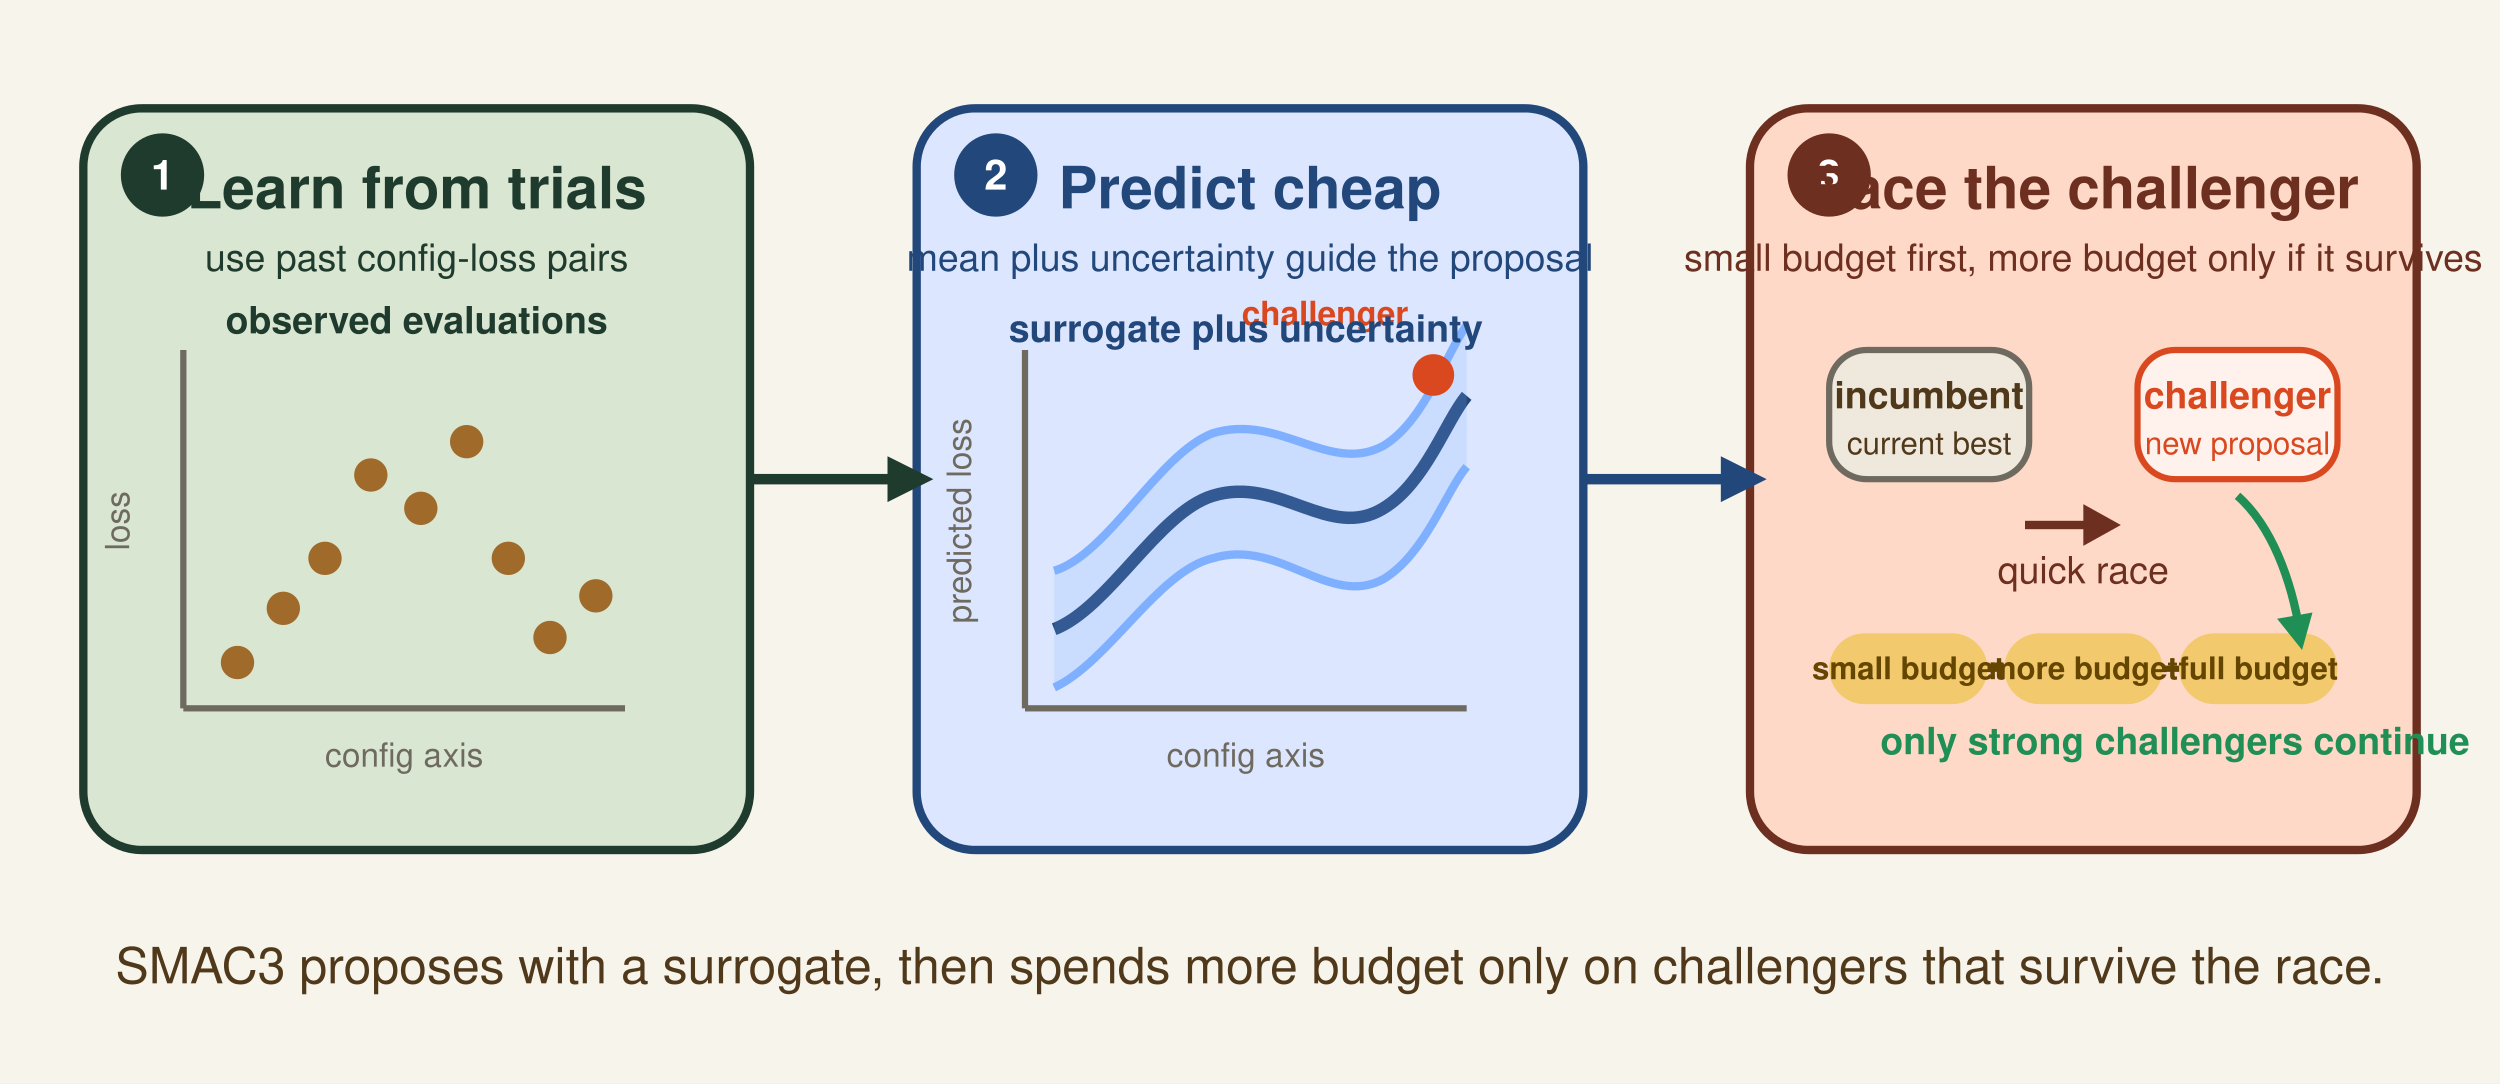
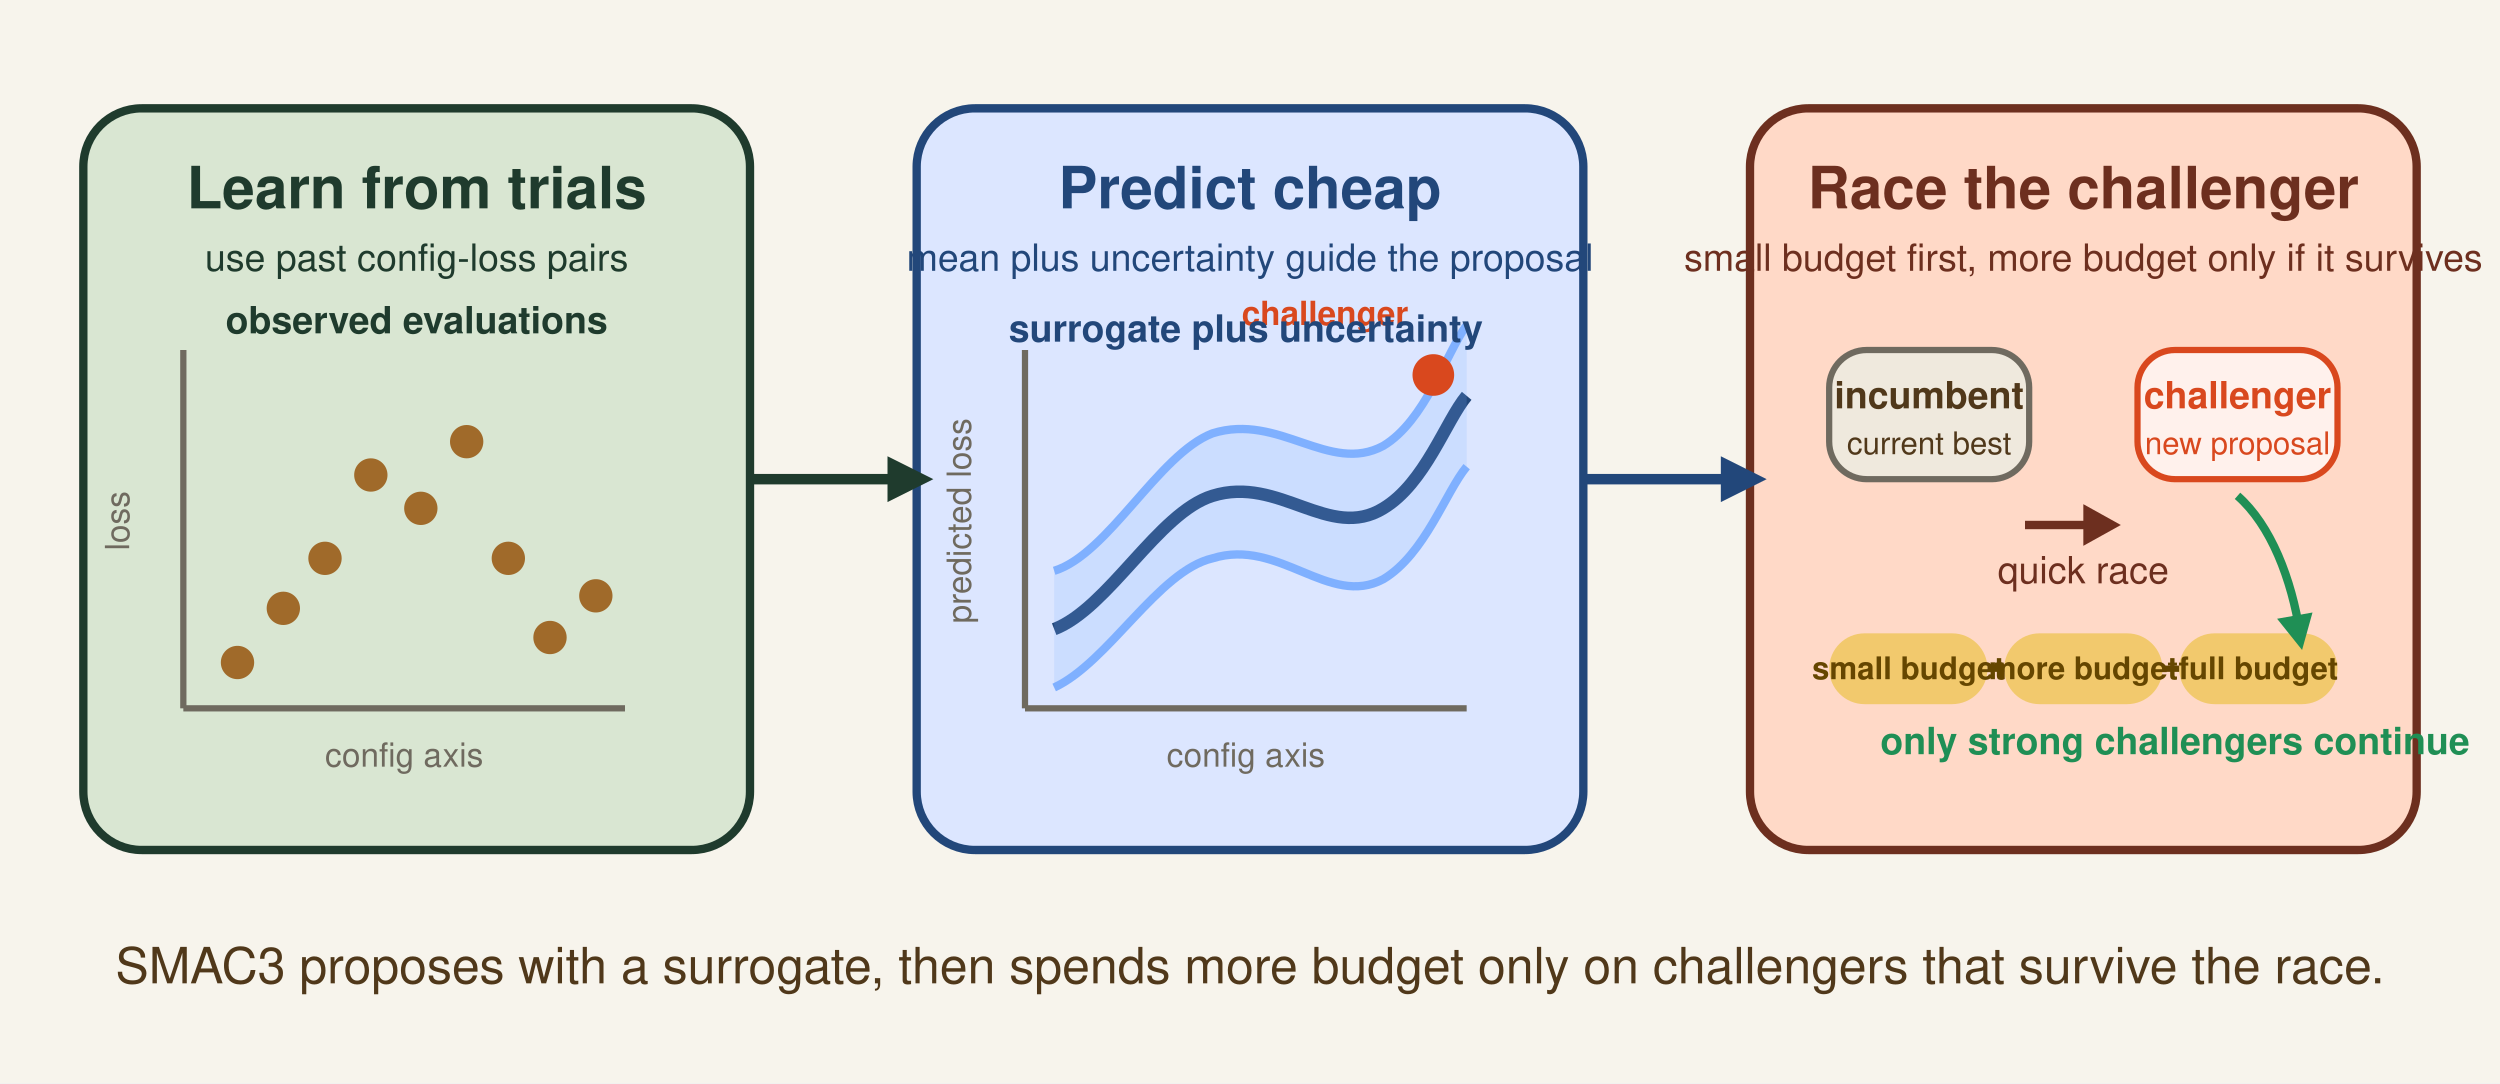
<svg xmlns="http://www.w3.org/2000/svg" width="1200" height="520" viewBox="0 0 1200 520">
  <rect width="1200" height="520" fill="#f7f4ec" />
  <rect x="40" y="52" width="320" height="356" rx="28" fill="#d9e6d2" stroke="#1f3b2d" stroke-width="4" />
  <rect x="440" y="52" width="320" height="356" rx="28" fill="#dce6ff" stroke="#22477a" stroke-width="4" />
  <rect x="840" y="52" width="320" height="356" rx="28" fill="#ffd9c7" stroke="#6d2f1f" stroke-width="4" />
-   <circle cx="78" cy="84" r="20" fill="#1f3b2d" />
-   <text x="78" y="91" text-anchor="middle" font-family="Helvetica, Arial, sans-serif" font-size="20" font-weight="700" fill="#ffffff">1</text>
-   <circle cx="478" cy="84" r="20" fill="#22477a" />
-   <text x="478" y="91" text-anchor="middle" font-family="Helvetica, Arial, sans-serif" font-size="20" font-weight="700" fill="#ffffff">2</text>
-   <circle cx="878" cy="84" r="20" fill="#6d2f1f" />
-   <text x="878" y="91" text-anchor="middle" font-family="Helvetica, Arial, sans-serif" font-size="20" font-weight="700" fill="#ffffff">3</text>
  <text x="200" y="100" text-anchor="middle" font-family="Helvetica, Arial, sans-serif" font-size="28" font-weight="700" fill="#1f3b2d">Learn from trials</text>
  <text x="600" y="100" text-anchor="middle" font-family="Helvetica, Arial, sans-serif" font-size="28" font-weight="700" fill="#22477a">Predict cheap</text>
  <text x="1000" y="100" text-anchor="middle" font-family="Helvetica, Arial, sans-serif" font-size="28" font-weight="700" fill="#6d2f1f">Race the challenger</text>
  <text x="200" y="130" text-anchor="middle" font-family="Helvetica, Arial, sans-serif" font-size="18" fill="#1f3b2d">use past config-loss pairs</text>
  <text x="600" y="130" text-anchor="middle" font-family="Helvetica, Arial, sans-serif" font-size="18" fill="#22477a">mean plus uncertainty guide the proposal</text>
  <text x="1000" y="130" text-anchor="middle" font-family="Helvetica, Arial, sans-serif" font-size="18" fill="#6d2f1f">small budget first, more budget only if it survives</text>
  <line x1="88" y1="340" x2="300" y2="340" stroke="#6f6a5f" stroke-width="3" />
  <line x1="88" y1="340" x2="88" y2="168" stroke="#6f6a5f" stroke-width="3" />
  <text x="194" y="368" text-anchor="middle" font-family="Helvetica, Arial, sans-serif" font-size="16" fill="#6f6a5f">config axis</text>
  <text x="62" y="250" text-anchor="middle" transform="rotate(-90 62 250)" font-family="Helvetica, Arial, sans-serif" font-size="16" fill="#6f6a5f">loss</text>
  <circle cx="114" cy="318" r="8" fill="#a06a2a" />
  <circle cx="136" cy="292" r="8" fill="#a06a2a" />
  <circle cx="156" cy="268" r="8" fill="#a06a2a" />
  <circle cx="178" cy="228" r="8" fill="#a06a2a" />
  <circle cx="202" cy="244" r="8" fill="#a06a2a" />
  <circle cx="224" cy="212" r="8" fill="#a06a2a" />
  <circle cx="244" cy="268" r="8" fill="#a06a2a" />
  <circle cx="264" cy="306" r="8" fill="#a06a2a" />
  <circle cx="286" cy="286" r="8" fill="#a06a2a" />
  <text x="200" y="160" text-anchor="middle" font-family="Helvetica, Arial, sans-serif" font-size="18" font-weight="700" fill="#1f3b2d">observed evaluations</text>
  <line x1="492" y1="340" x2="704" y2="340" stroke="#6f6a5f" stroke-width="3" />
  <line x1="492" y1="340" x2="492" y2="168" stroke="#6f6a5f" stroke-width="3" />
  <text x="598" y="368" text-anchor="middle" font-family="Helvetica, Arial, sans-serif" font-size="16" fill="#6f6a5f">config axis</text>
  <text x="466" y="250" text-anchor="middle" transform="rotate(-90 466 250)" font-family="Helvetica, Arial, sans-serif" font-size="16" fill="#6f6a5f">predicted loss</text>
  <path d="M506 302 C532 292, 556 246, 582 238 C614 228, 638 260, 664 244 C684 232, 694 202, 704 190" fill="none" stroke="#22477a" stroke-width="6" />
  <path d="M506 330 C532 318, 556 274, 582 268 C614 258, 638 292, 664 278 C684 266, 694 236, 704 224" fill="none" stroke="#7fb0ff" stroke-width="4" />
  <path d="M506 274 C532 266, 556 218, 582 208 C614 198, 638 228, 664 214 C684 202, 694 170, 704 156" fill="none" stroke="#7fb0ff" stroke-width="4" />
  <path d="M506 274 C532 266, 556 218, 582 208 C614 198, 638 228, 664 214 C684 202, 694 170, 704 156 L704 224 C694 236, 684 266, 664 278 C638 292, 614 258, 582 268 C556 274, 532 318, 506 330 Z" fill="#7fb0ff" opacity="0.18" />
  <circle cx="688" cy="180" r="10" fill="#d9481e" />
  <text x="676" y="156" text-anchor="end" font-family="Helvetica, Arial, sans-serif" font-size="16" font-weight="700" fill="#d9481e">challenger</text>
  <text x="598" y="164" text-anchor="middle" font-family="Helvetica, Arial, sans-serif" font-size="18" font-weight="700" fill="#22477a">surrogate plus uncertainty</text>
  <rect x="878" y="168" width="96" height="62" rx="18" fill="#efe9dd" stroke="#6f6a5f" stroke-width="3" />
  <text x="926" y="196" text-anchor="middle" font-family="Helvetica, Arial, sans-serif" font-size="18" font-weight="700" fill="#50381a">incumbent</text>
  <text x="926" y="218" text-anchor="middle" font-family="Helvetica, Arial, sans-serif" font-size="15" fill="#50381a">current best</text>
  <rect x="1026" y="168" width="96" height="62" rx="18" fill="#fff1ec" stroke="#d9481e" stroke-width="3" />
  <text x="1074" y="196" text-anchor="middle" font-family="Helvetica, Arial, sans-serif" font-size="18" font-weight="700" fill="#d9481e">challenger</text>
  <text x="1074" y="218" text-anchor="middle" font-family="Helvetica, Arial, sans-serif" font-size="15" fill="#d9481e">new proposal</text>
  <path d="M972 252 C988 252, 996 252, 1012 252" fill="none" stroke="#6d2f1f" stroke-width="4" />
  <polygon points="1000,242 1018,252 1000,262" fill="#6d2f1f" />
  <text x="1000" y="280" text-anchor="middle" font-family="Helvetica, Arial, sans-serif" font-size="18" fill="#6d2f1f">quick race</text>
  <rect x="878" y="304" width="76" height="34" rx="17" fill="#f2c96d" />
  <text x="916" y="326" text-anchor="middle" font-family="Helvetica, Arial, sans-serif" font-size="15" font-weight="700" fill="#654600">small budget</text>
  <rect x="962" y="304" width="76" height="34" rx="17" fill="#f2c96d" />
  <text x="1000" y="326" text-anchor="middle" font-family="Helvetica, Arial, sans-serif" font-size="15" font-weight="700" fill="#654600">more budget</text>
  <rect x="1046" y="304" width="76" height="34" rx="17" fill="#f2c96d" />
  <text x="1084" y="326" text-anchor="middle" font-family="Helvetica, Arial, sans-serif" font-size="15" font-weight="700" fill="#654600">full budget</text>
  <path d="M954 321 C958 321, 958 321, 962 321" fill="none" stroke="#654600" stroke-width="3" />
  <path d="M1038 321 C1042 321, 1042 321, 1046 321" fill="none" stroke="#654600" stroke-width="3" />
  <path d="M1074 238 C1090 252, 1100 278, 1104 304" fill="none" stroke="#1f8f55" stroke-width="4" />
  <polygon points="1093,297 1105,312 1110,294" fill="#1f8f55" />
  <text x="1044" y="362" text-anchor="middle" font-family="Helvetica, Arial, sans-serif" font-size="18" font-weight="700" fill="#1f8f55">only strong challengers continue</text>
  <path d="M360 230 C388 230, 404 230, 440 230" fill="none" stroke="#1f3b2d" stroke-width="5" />
  <polygon points="426,219 448,230 426,241" fill="#1f3b2d" />
  <path d="M760 230 C788 230, 804 230, 840 230" fill="none" stroke="#22477a" stroke-width="5" />
  <polygon points="826,219 848,230 826,241" fill="#22477a" />
  <text x="600" y="472" text-anchor="middle" font-family="Helvetica, Arial, sans-serif" font-size="24" fill="#50381a">
    SMAC3 proposes with a surrogate, then spends more budget only on challengers that survive the race.
  </text>
</svg>
